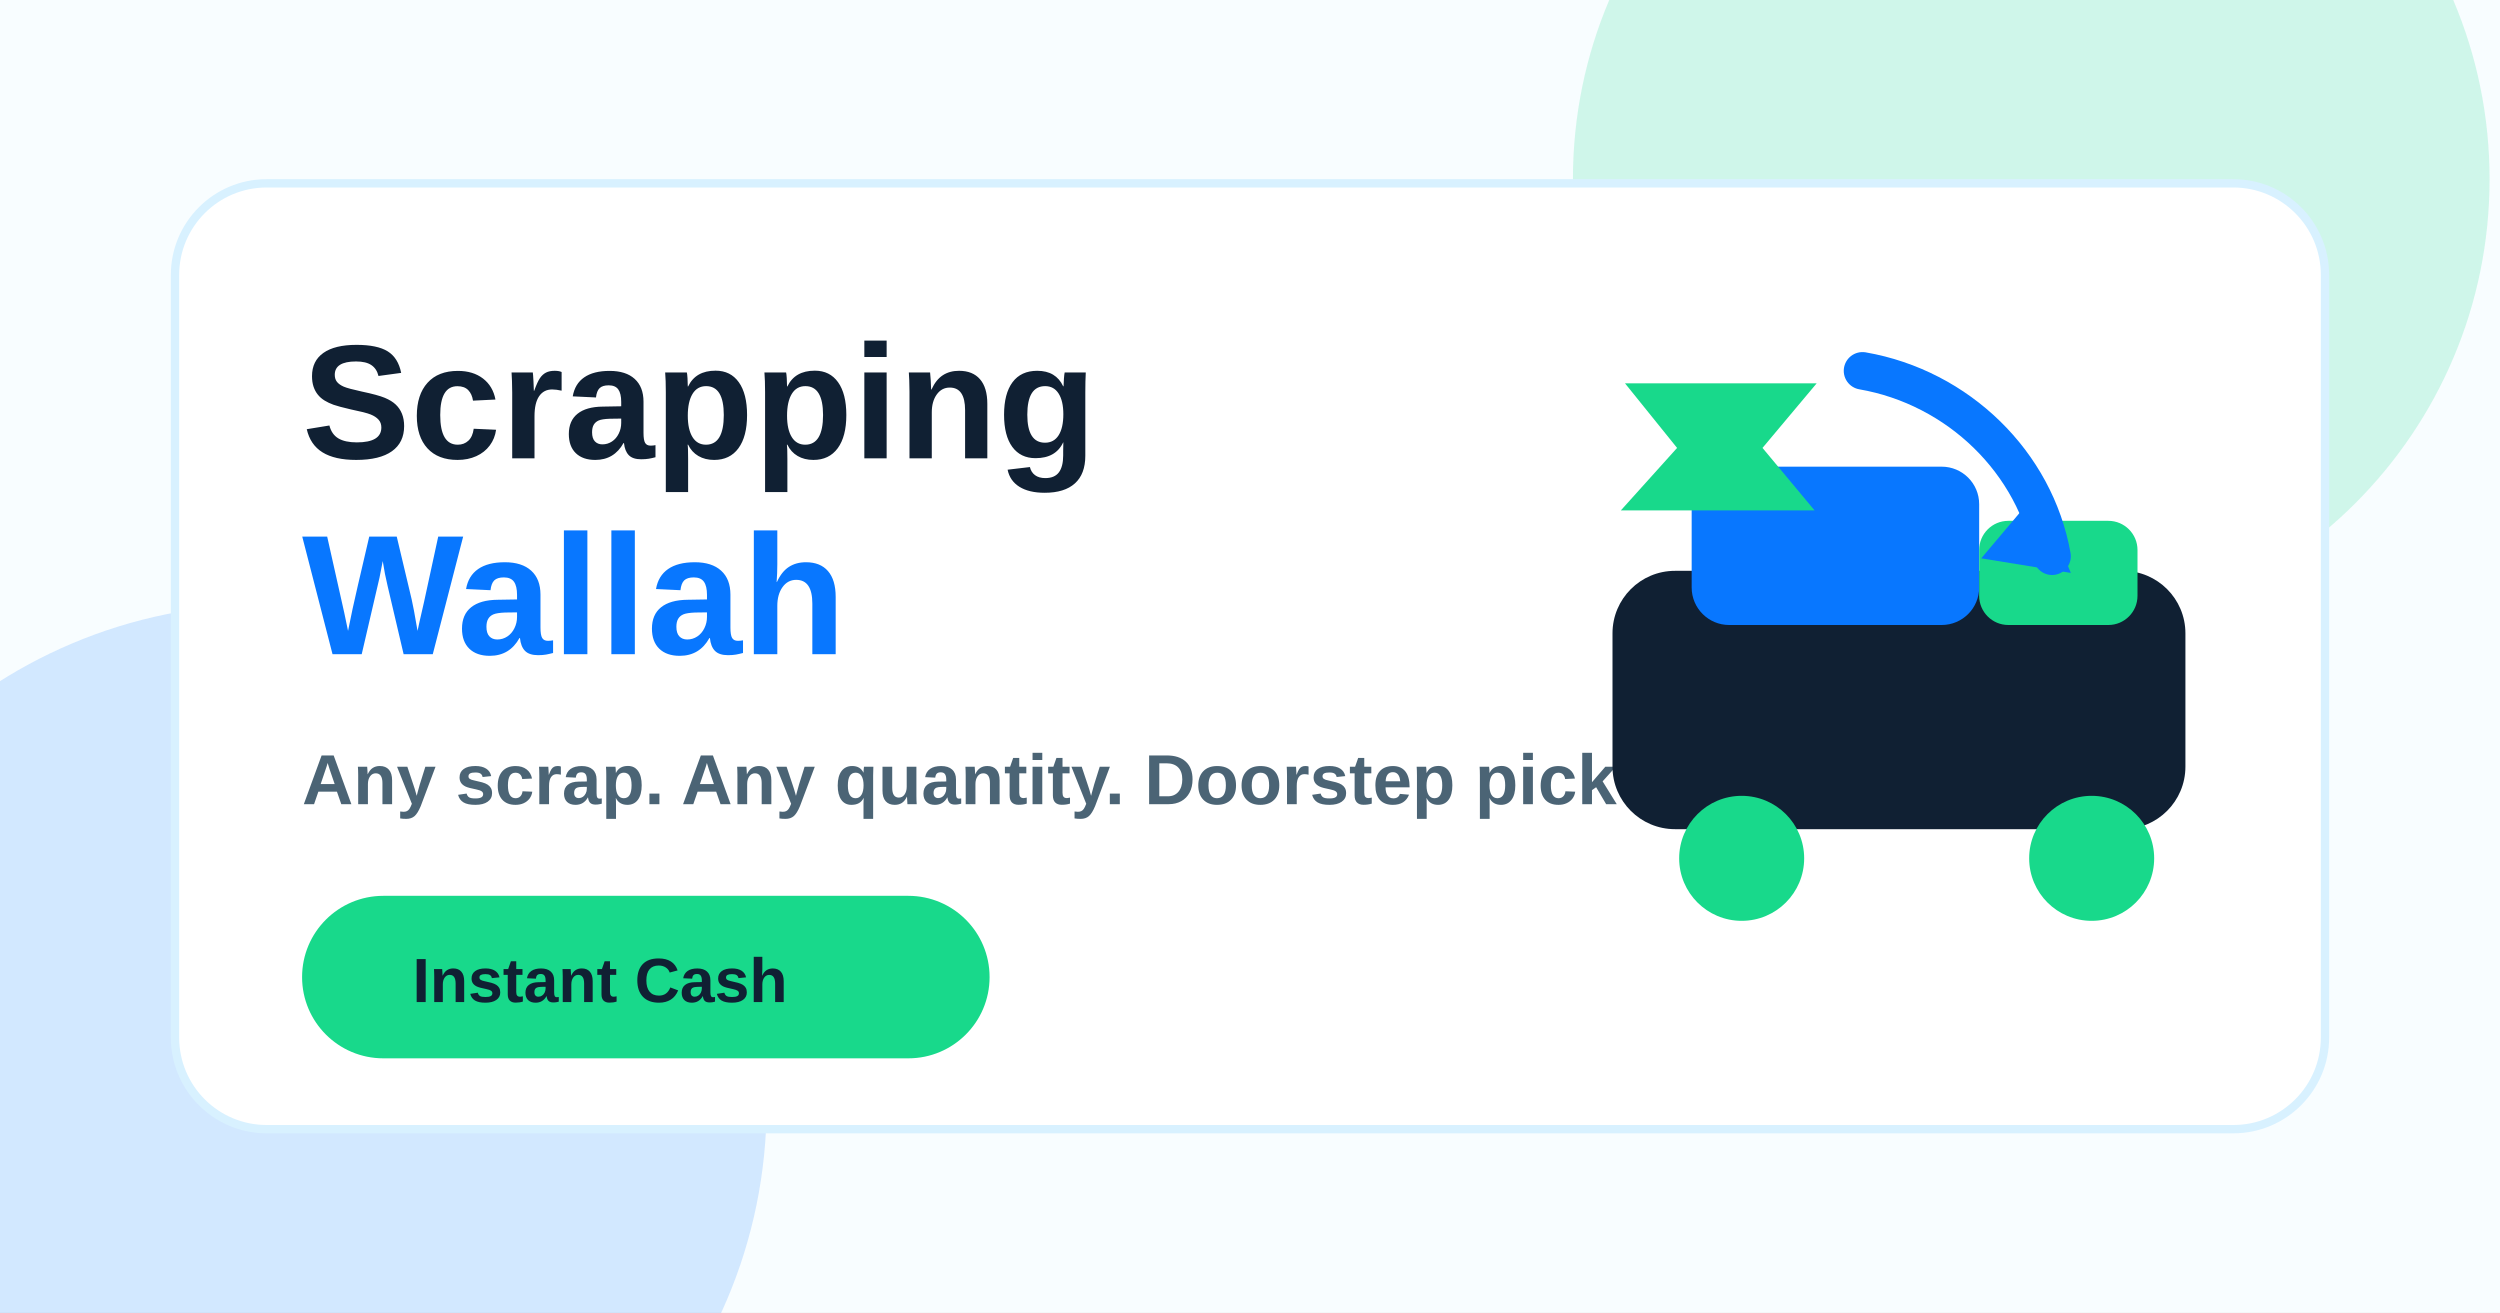
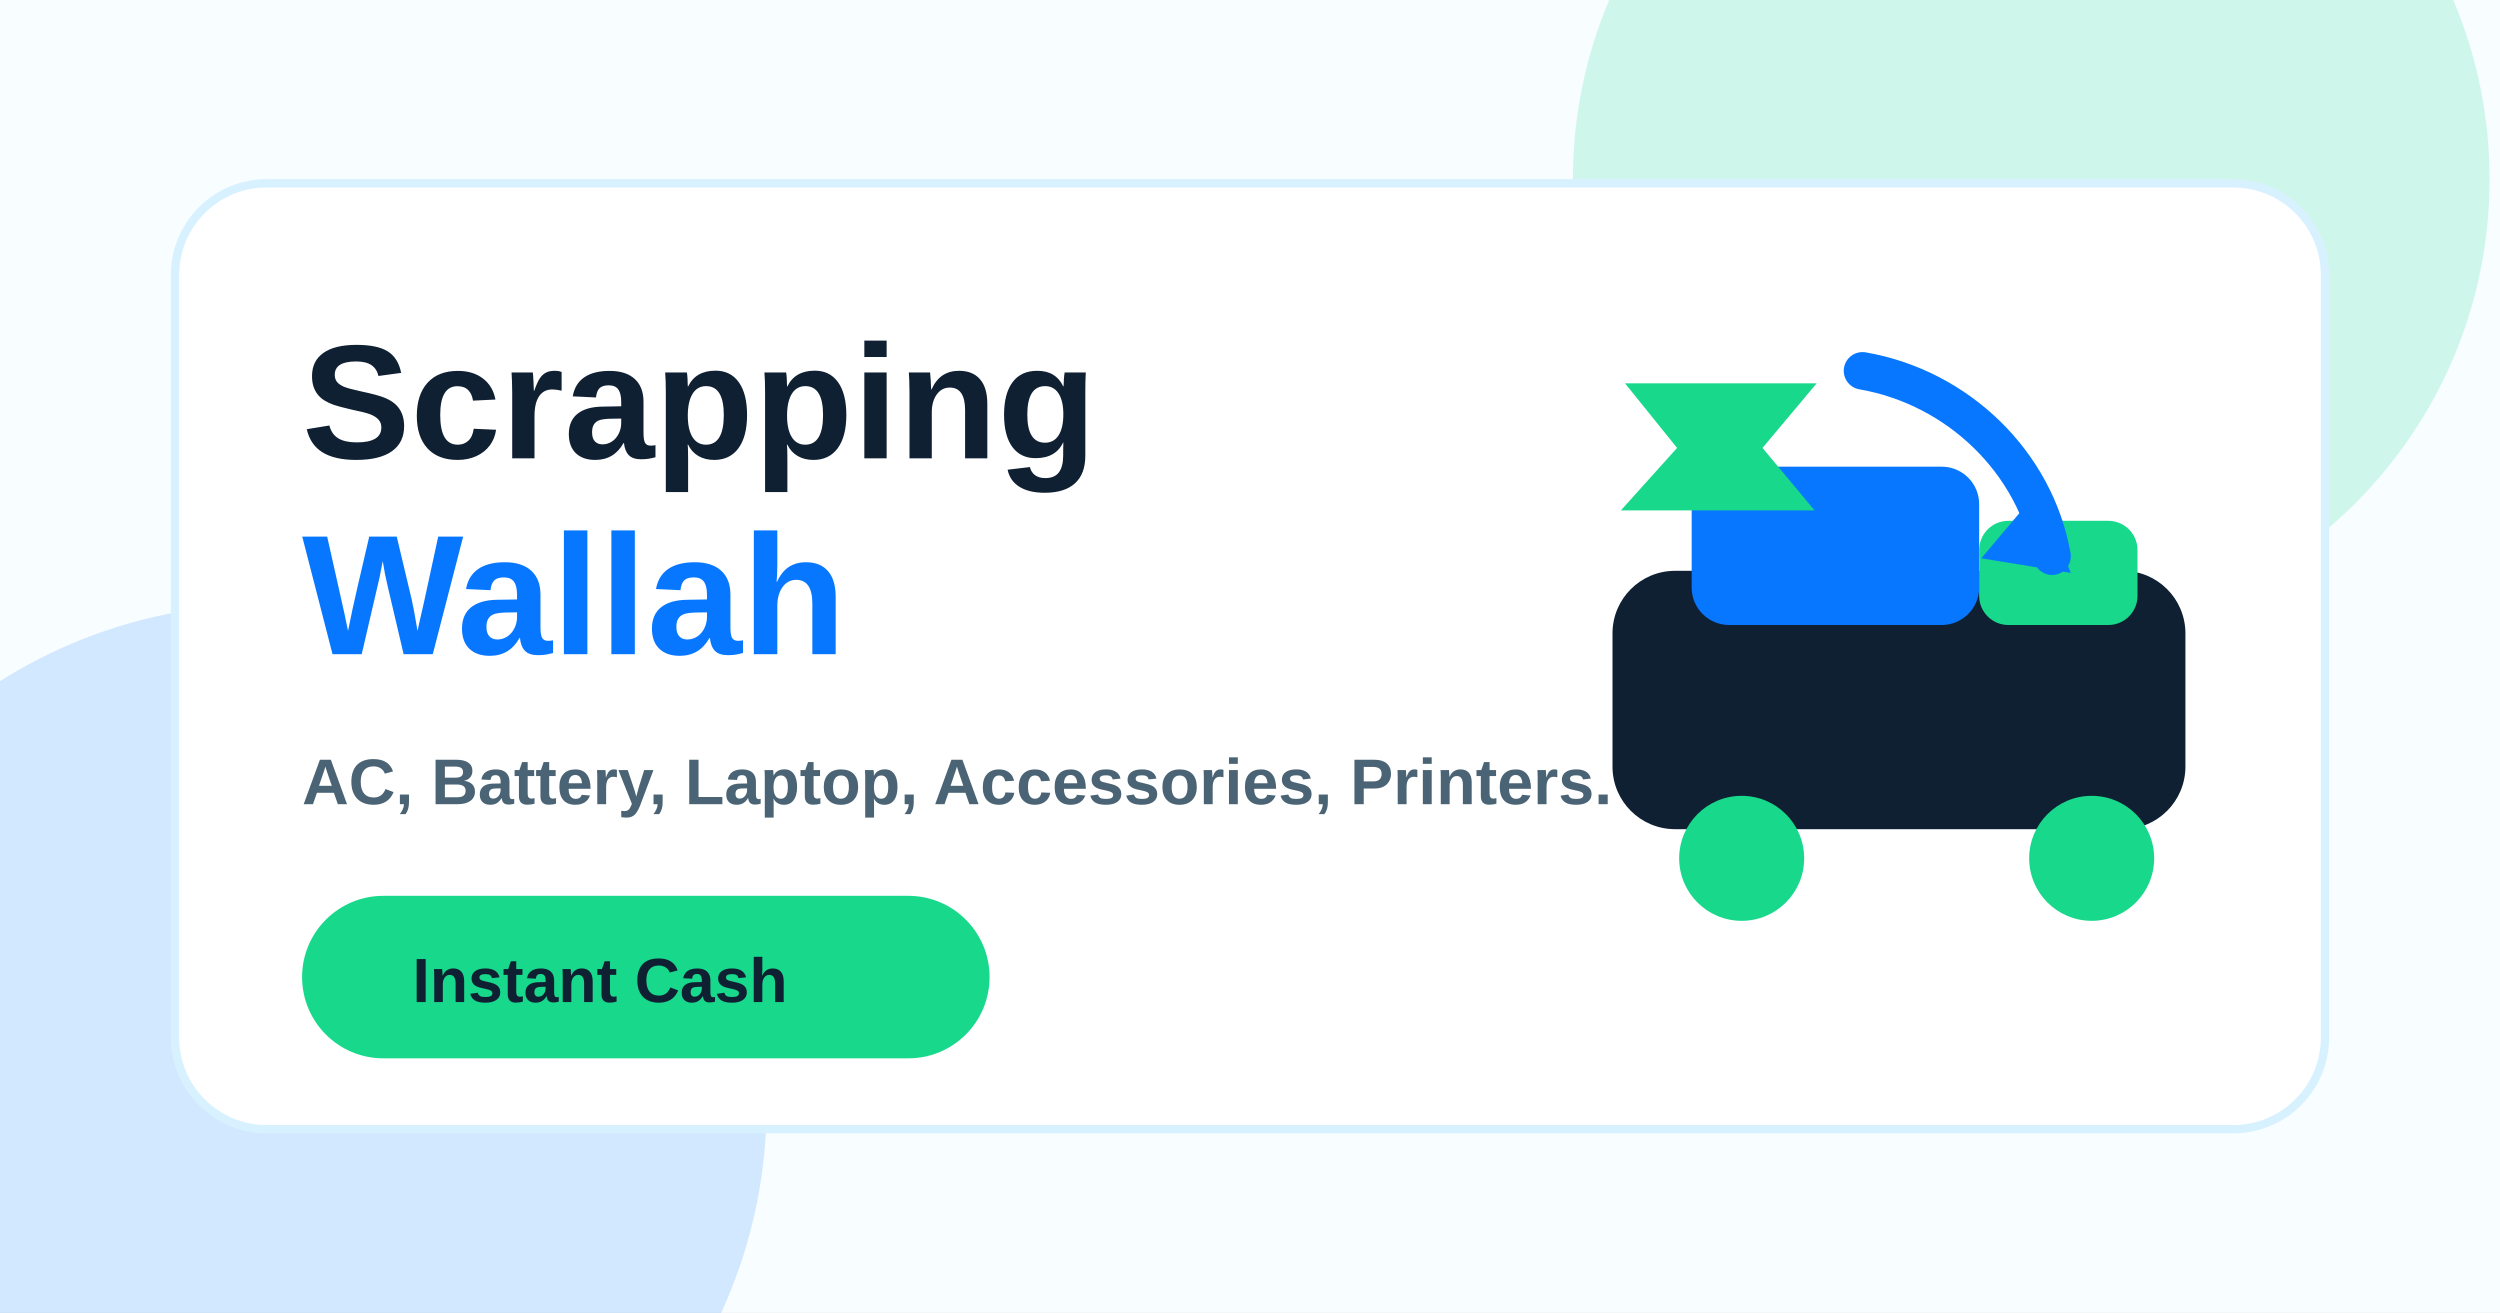
<svg xmlns="http://www.w3.org/2000/svg" width="1200" height="630" viewBox="0 0 1200 630">
  <rect width="1200" height="630" fill="#f8fdff" />
  <circle cx="975" cy="86" r="220" fill="#18d98b" opacity=".18" />
  <circle cx="128" cy="530" r="240" fill="#0877ff" opacity=".16" />
  <rect x="84" y="88" width="1032" height="454" rx="44" fill="#fff" stroke="#d8f1ff" stroke-width="4" />
  <text x="145" y="220" font-family="Arial, sans-serif" font-size="78" font-weight="900" fill="#102033">Scrapping</text>
  <text x="145" y="314" font-family="Arial, sans-serif" font-size="82" font-weight="900" fill="#0877ff">Wallah</text>
-   <text x="145" y="386" font-family="Arial, sans-serif" font-size="34" font-weight="700" fill="#4b6475">Any scrap. Any quantity. Doorstep pickup.</text>
+   <text x="145" y="386" font-family="Arial, sans-serif" font-size="31" font-weight="700" fill="#4b6475">AC, Battery, Laptop, Accessories, Printers.</text>
  <rect x="145" y="430" width="330" height="78" rx="39" fill="#18d98b" />
  <text x="198" y="481" font-family="Arial, sans-serif" font-size="30" font-weight="900" fill="#102033">Instant Cash</text>
  <g transform="translate(720 154)">
    <rect x="54" y="120" width="275" height="124" rx="30" fill="#102033" />
    <rect x="92" y="70" width="138" height="76" rx="18" fill="#0877ff" />
    <rect x="230" y="96" width="76" height="50" rx="14" fill="#18d98b" />
    <circle cx="116" cy="258" r="30" fill="#18d98b" />
    <circle cx="284" cy="258" r="30" fill="#18d98b" />
    <path d="M60 30h92l-26 31 25 30H58l27-30-25-31Z" fill="#18d98b" />
    <path d="M174 24c46 8 83 44 91 89" fill="none" stroke="#0877ff" stroke-width="18" stroke-linecap="round" />
    <path d="m258 82 16 39-43-7" fill="#0877ff" />
  </g>
</svg>
